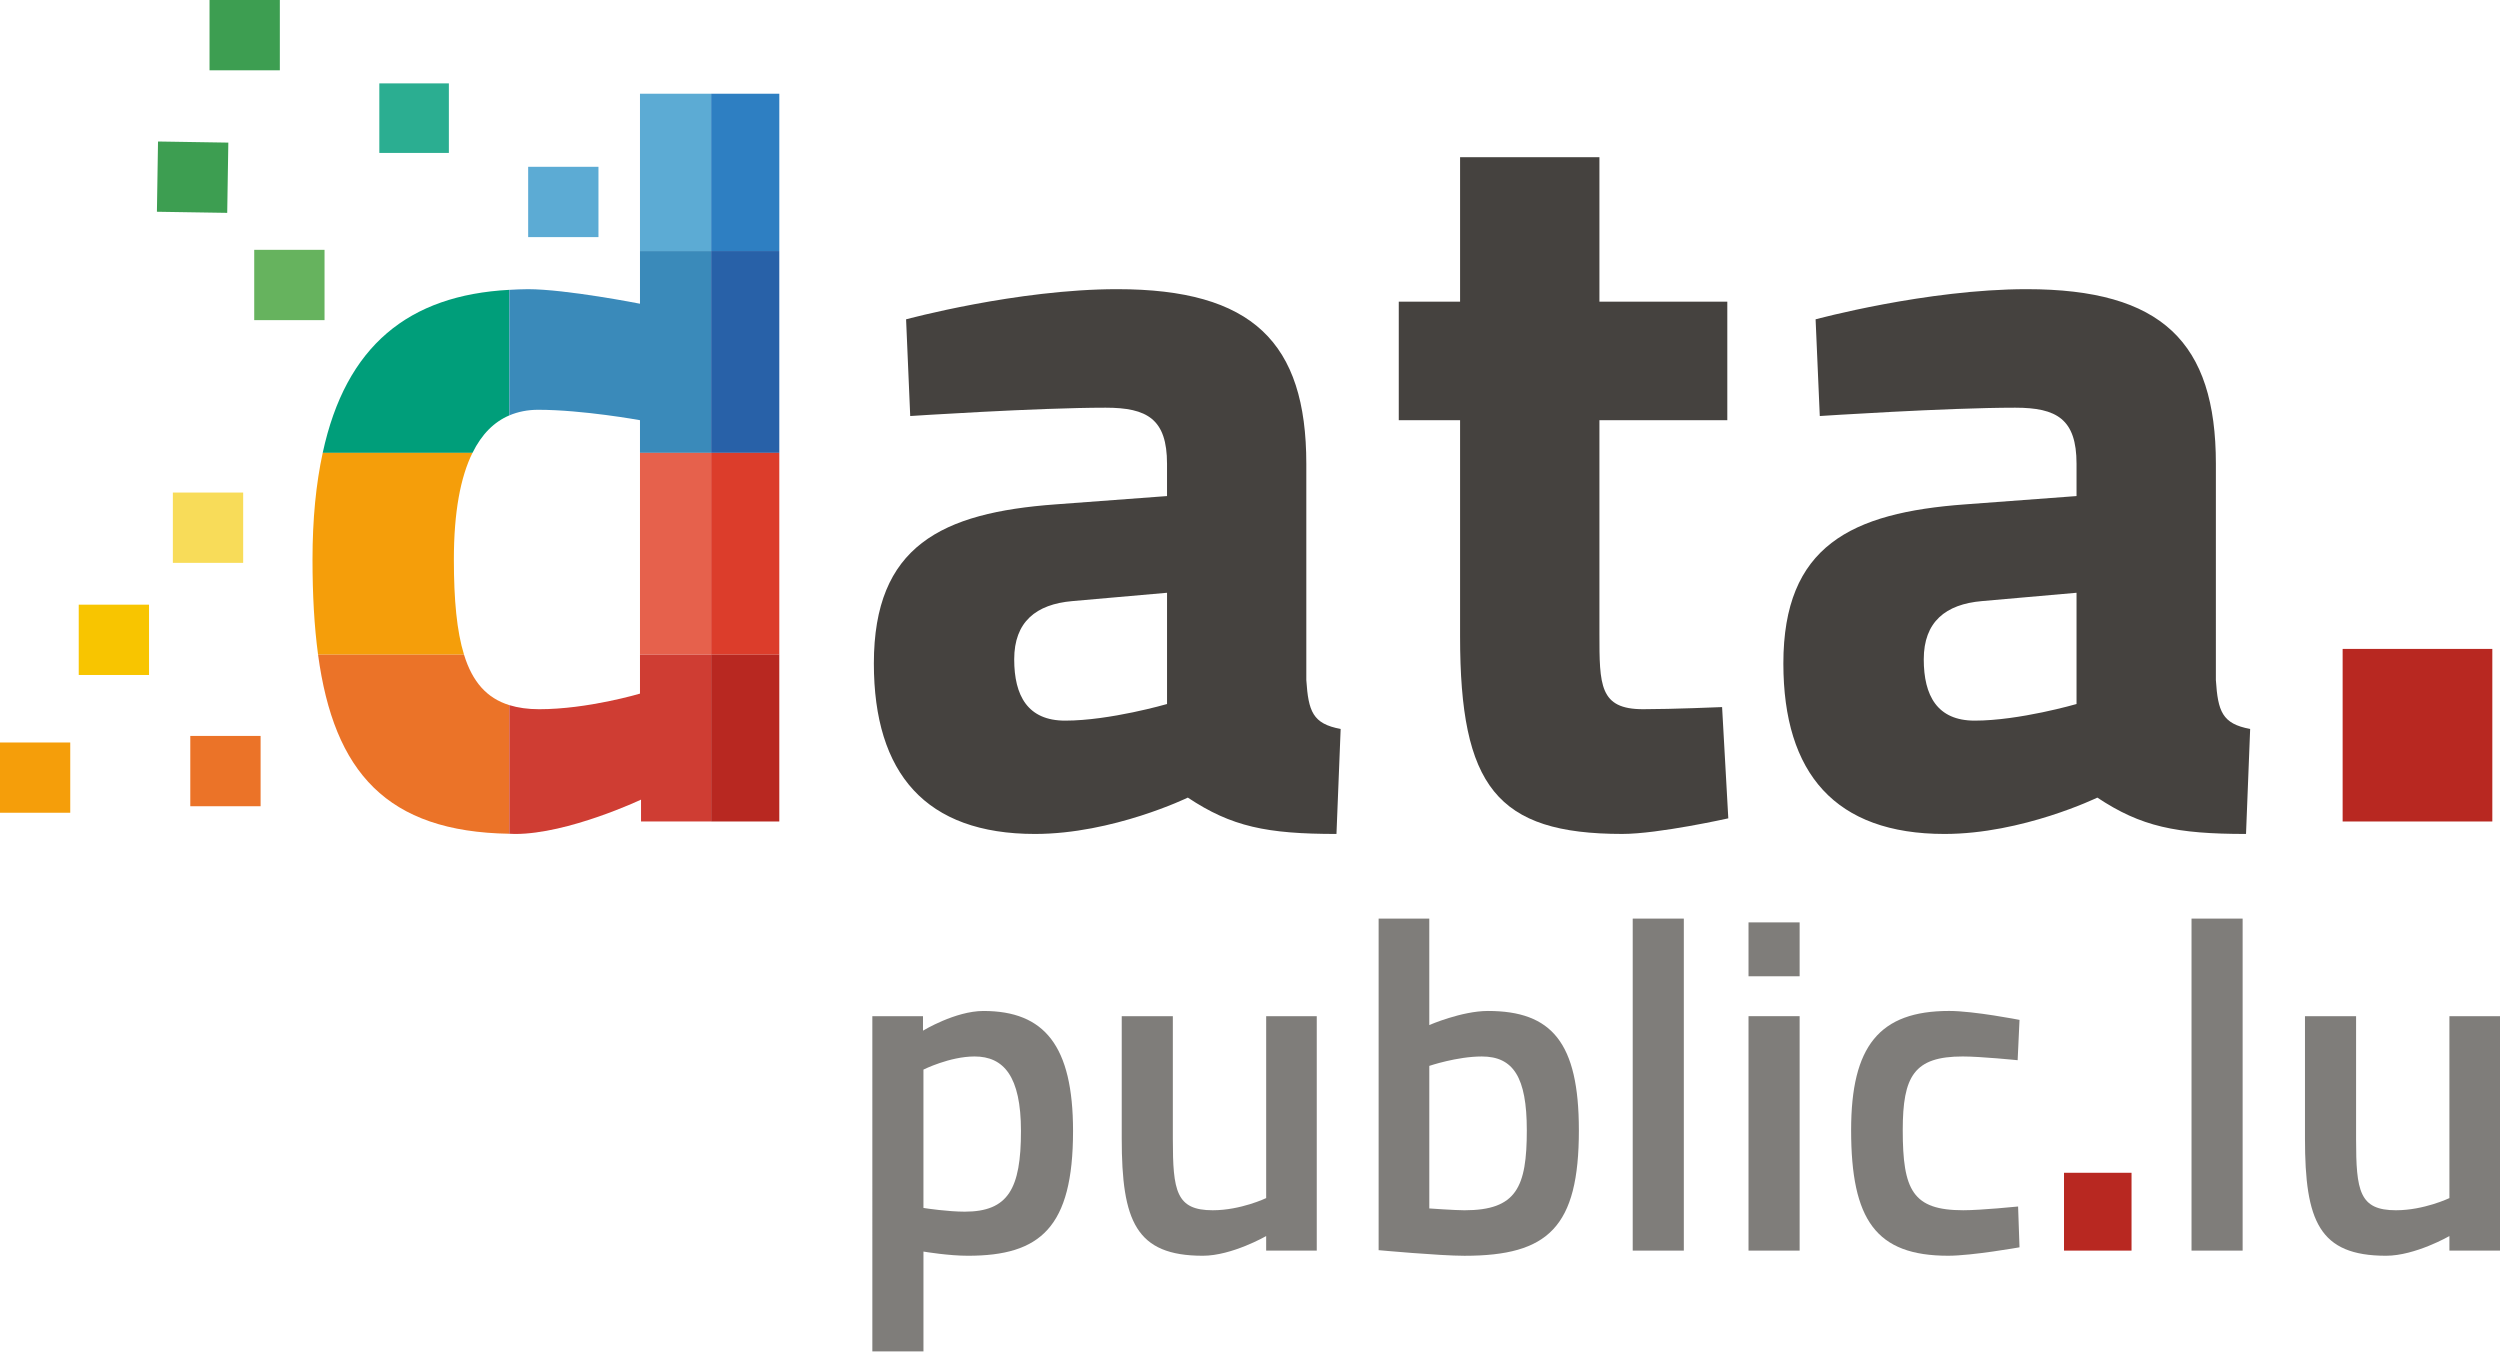
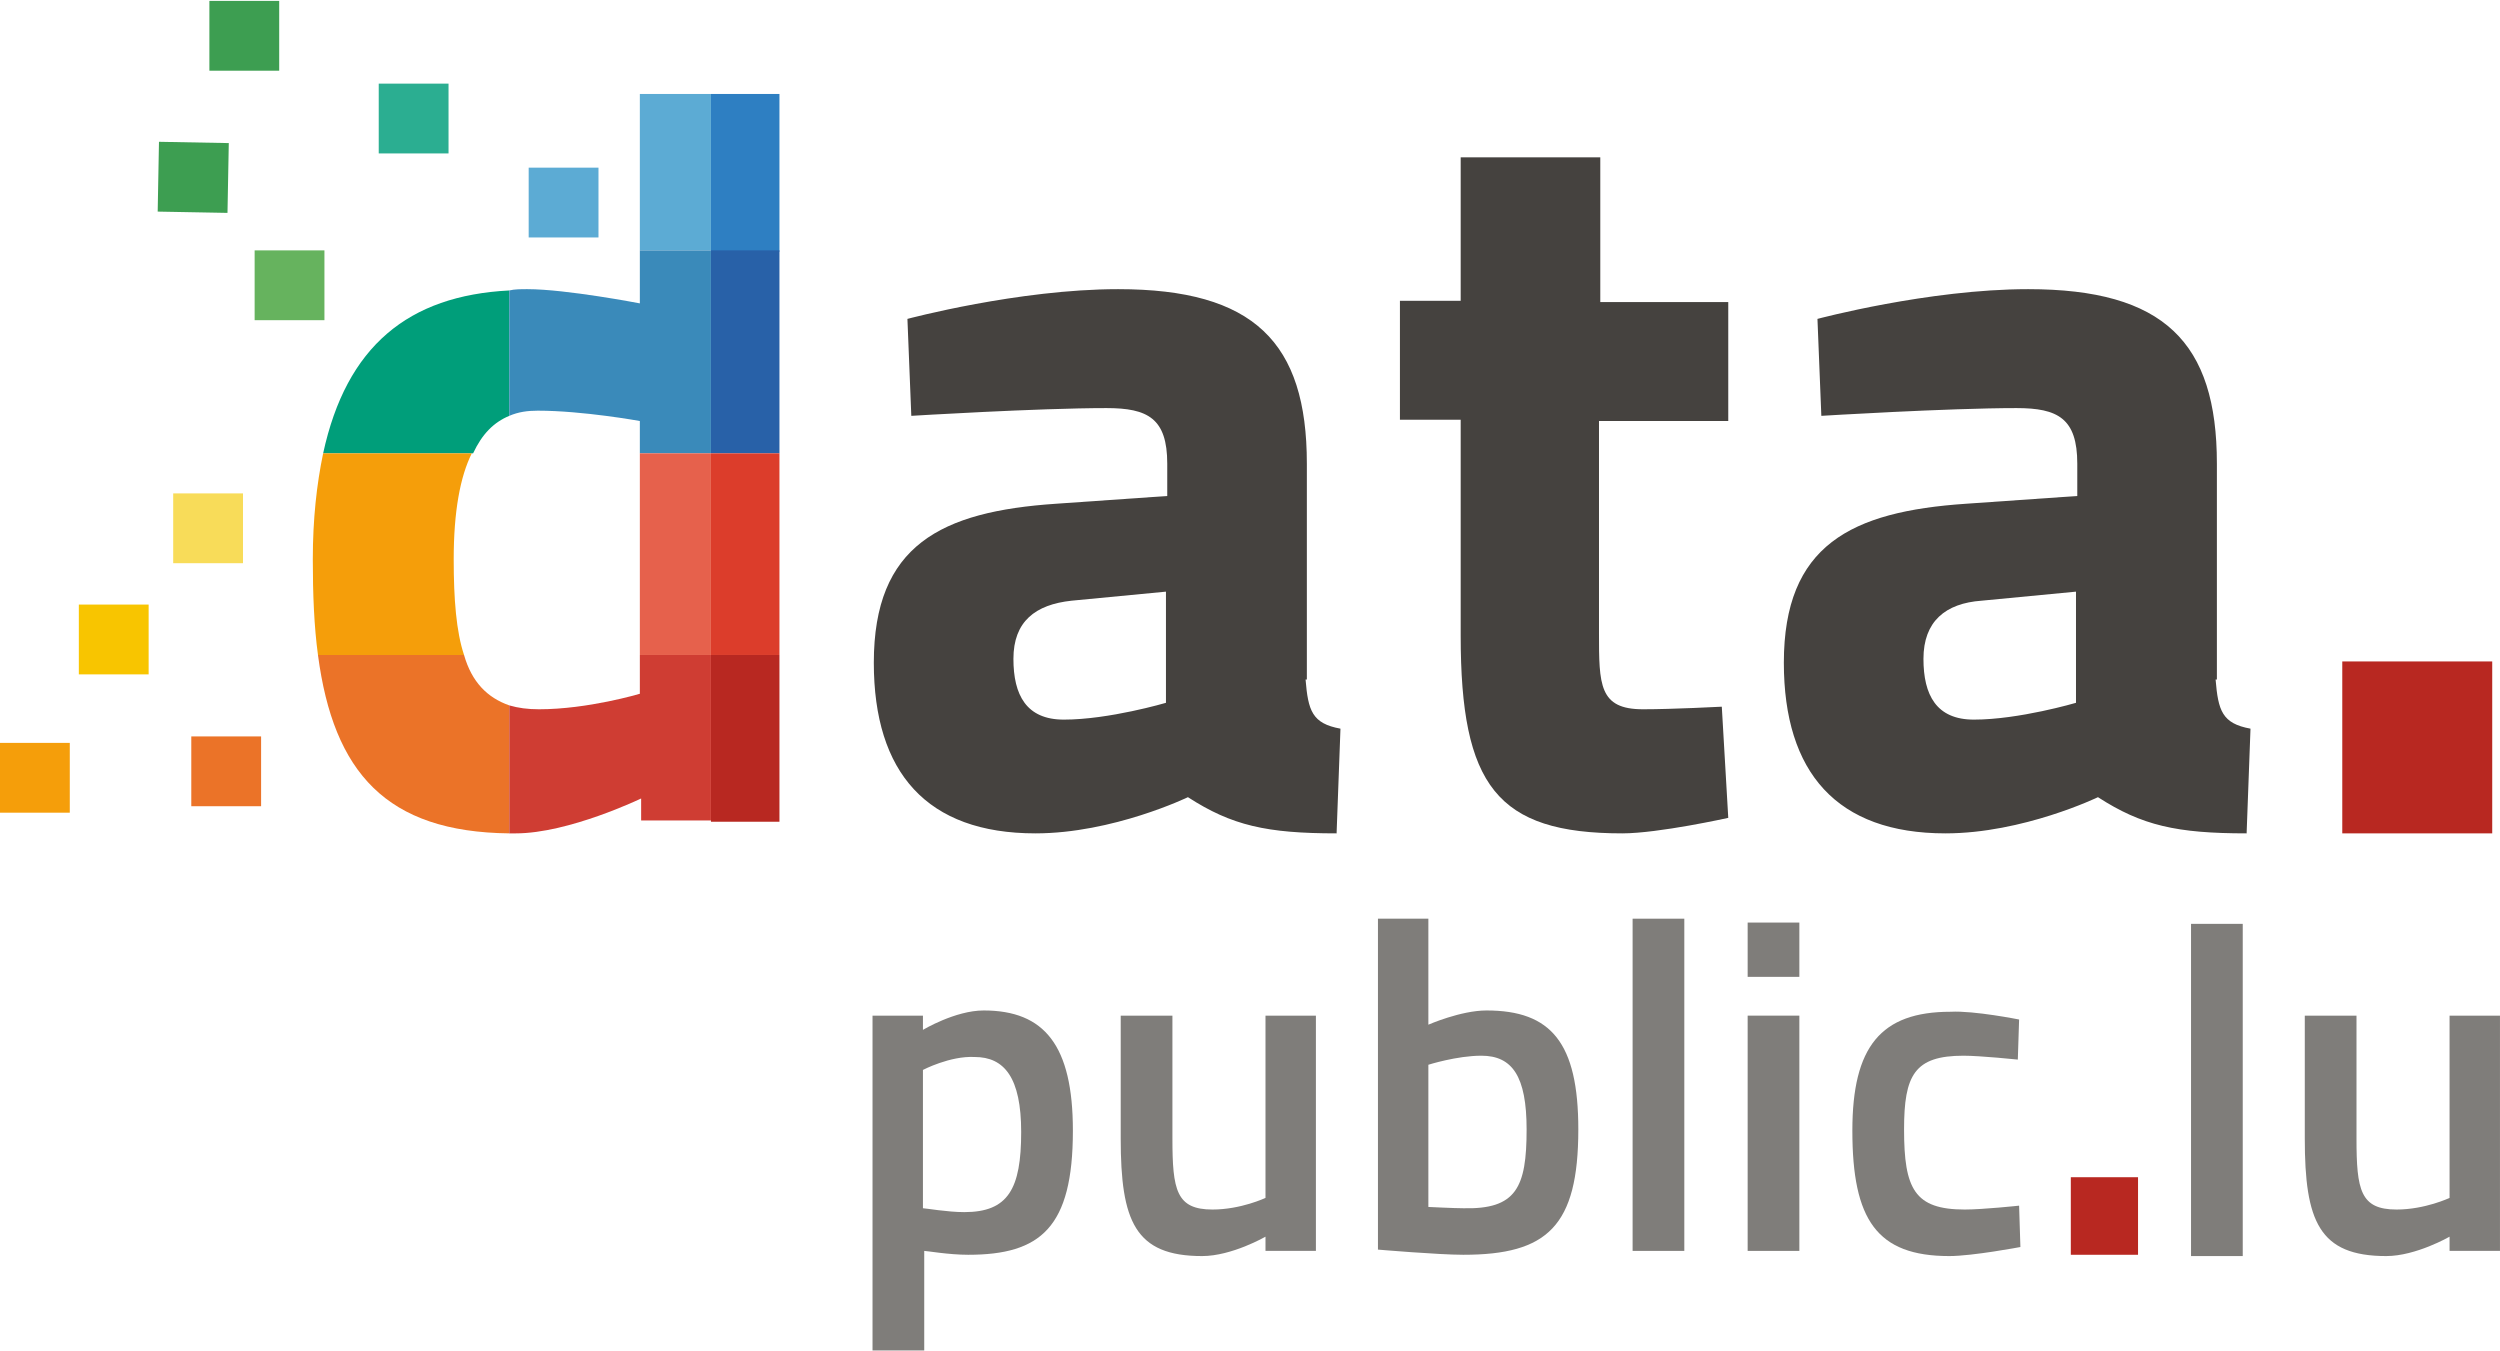
- <svg xmlns="http://www.w3.org/2000/svg" width="193.367pt" height="104.527pt" viewBox="0 0 193.367 104.527" version="1.2" id="svg3785">
-   <defs id="defs3789" />
-   <g id="surface10302" transform="translate(-16.60156,-14.23047)">
-     <path style="fill:#45423f;fill-opacity:1;fill-rule:nonzero;stroke:none" d="m 99.547,60.723 c -2.812,0.242 -4.5,1.605 -4.5,4.504 0,2.812 1.043,4.742 3.938,4.742 3.461,0 7.883,-1.285 7.883,-1.285 v -8.605 z m 18.094,6.109 c 0.164,2.414 0.484,3.379 2.656,3.781 l -0.324,8.121 c -5.387,0 -8.121,-0.562 -11.496,-2.812 0,0 -5.793,2.812 -11.824,2.812 -8.441,0 -12.461,-4.664 -12.461,-13.188 0,-9.086 5.227,-11.66 14.07,-12.305 l 8.605,-0.641 v -2.496 c 0,-3.457 -1.527,-4.34 -4.746,-4.34 -5.305,0 -15.117,0.645 -15.117,0.645 l -0.32,-7.48 c 0,0 8.602,-2.332 16.324,-2.332 10.453,0 14.633,4.102 14.633,13.508 z m 0,0" id="path3718" />
-     <path style="fill:#45423f;fill-opacity:1;fill-rule:nonzero;stroke:none" d="m 140.312,46.73 v 16.484 c 0,4.02 0,5.871 3.375,5.871 2.254,0 6.113,-0.164 6.113,-0.164 l 0.48,8.605 c 0,0 -5.387,1.207 -8.199,1.207 -9.73,0 -12.547,-3.699 -12.547,-15.277 V 46.73 h -4.742 V 37.562 h 4.742 V 26.387 H 140.312 V 37.562 h 9.891 v 9.168 z m 0,0" id="path3720" />
-     <path style="fill:#45423f;fill-opacity:1;fill-rule:nonzero;stroke:none" d="m 169.898,60.723 c -2.812,0.242 -4.5,1.605 -4.5,4.504 0,2.812 1.043,4.742 3.938,4.742 3.457,0 7.879,-1.285 7.879,-1.285 v -8.605 z m 18.094,6.109 c 0.16,2.414 0.48,3.379 2.652,3.781 l -0.32,8.121 c -5.387,0 -8.121,-0.562 -11.5,-2.812 0,0 -5.789,2.812 -11.82,2.812 -8.441,0 -12.465,-4.664 -12.465,-13.188 0,-9.086 5.227,-11.66 14.074,-12.305 l 8.602,-0.641 v -2.496 c 0,-3.457 -1.527,-4.34 -4.742,-4.34 -5.309,0 -15.117,0.645 -15.117,0.645 l -0.324,-7.48 c 0,0 8.605,-2.332 16.324,-2.332 10.457,0 14.637,4.102 14.637,13.508 z m 0,0" id="path3722" />
-     <path style="fill:#b82821;fill-opacity:1;fill-rule:nonzero;stroke:none" d="M 197.797,64.422 H 209.375 v 13.348 h -11.578 z m 0,0" id="path3724" />
-     <path style="fill:#7f7d7a;fill-opacity:1;fill-rule:nonzero;stroke:none" d="m 88.027,96.961 v 10.699 c 0.18,0.035 1.922,0.289 3.191,0.289 3.371,0 4.352,-1.777 4.352,-6.238 0,-4.242 -1.34,-5.766 -3.59,-5.766 -1.922,0 -3.953,1.016 -3.953,1.016 m -3.953,-4.133 h 3.918 v 1.121 c 0,0 2.5,-1.523 4.676,-1.523 4.715,0 6.93,2.684 6.93,9.285 0,7.473 -2.539,9.648 -8.125,9.648 -1.488,0 -3.227,-0.289 -3.445,-0.324 v 7.723 h -3.953 z m 0,0" id="path3726" />
-     <path style="fill:#7f7d7a;fill-opacity:1;fill-rule:nonzero;stroke:none" d="m 118.449,92.828 v 18.133 h -3.914 v -1.125 c 0,0 -2.648,1.523 -4.898,1.523 -5.184,0 -6.273,-2.684 -6.273,-9.066 v -9.465 h 3.953 v 9.5 c 0,4.027 0.254,5.512 3.082,5.512 2.176,0 4.137,-0.941 4.137,-0.941 V 92.828 Z m 0,0" id="path3728" />
-     <path style="fill:#7f7d7a;fill-opacity:1;fill-rule:nonzero;stroke:none" d="m 134.695,101.641 c 0,-4.102 -1.051,-5.695 -3.48,-5.695 -1.922,0 -4.062,0.727 -4.062,0.727 v 11.027 c 0,0 1.992,0.141 2.719,0.141 4.027,0 4.824,-1.777 4.824,-6.199 m 4.027,0 c 0,7.504 -2.359,9.719 -8.852,9.719 -1.922,0 -6.637,-0.434 -6.637,-0.434 V 85.281 h 3.918 v 8.234 c 0,0 2.504,-1.09 4.535,-1.09 4.93,0 7.035,2.434 7.035,9.215" id="path3730" />
-     <path style="fill:#7f7d7a;fill-opacity:1;fill-rule:nonzero;stroke:none" d="m 142.887,85.281 h 3.953 v 25.68 h -3.953 z m 0,0" id="path3732" />
-     <path style="fill:#7f7d7a;fill-opacity:1;fill-rule:nonzero;stroke:none" d="m 151.844,92.828 h 3.953 v 18.133 h -3.953 z m 0,-7.254 h 3.953 v 4.168 h -3.953 z m 0,0" id="path3734" />
-     <path style="fill:#7f7d7a;fill-opacity:1;fill-rule:nonzero;stroke:none" d="m 172.805,93.117 -0.145,3.117 c 0,0 -2.867,-0.289 -4.246,-0.289 -3.77,0 -4.641,1.523 -4.641,5.695 0,4.641 0.762,6.199 4.68,6.199 1.375,0 4.242,-0.289 4.242,-0.289 l 0.109,3.156 c 0,0 -3.664,0.652 -5.516,0.652 -5.582,0 -7.508,-2.758 -7.508,-9.719 0,-6.492 2.18,-9.215 7.582,-9.215 1.922,0 5.441,0.691 5.441,0.691" id="path3736" />
-     <path style="fill:#b82821;fill-opacity:1;fill-rule:nonzero;stroke:none" d="m 176.246,104.941 h 5.223 v 6.02 h -5.223 z m 0,0" id="path3738" />
-     <path style="fill:#7f7d7a;fill-opacity:1;fill-rule:nonzero;stroke:none" d="m 186.109,85.281 h 3.953 v 25.68 h -3.953 z m 0,0" id="path3740" />
-     <path style="fill:#7f7d7a;fill-opacity:1;fill-rule:nonzero;stroke:none" d="m 209.969,92.828 v 18.133 h -3.914 v -1.125 c 0,0 -2.648,1.523 -4.898,1.523 -5.184,0 -6.273,-2.684 -6.273,-9.066 v -9.465 h 3.953 v 9.5 c 0,4.027 0.254,5.512 3.082,5.512 2.176,0 4.137,-0.941 4.137,-0.941 V 92.828 Z m 0,0" id="path3742" />
-     <path style="fill:#009e7a;fill-opacity:1;fill-rule:nonzero;stroke:none" d="M 55.996,46.359 V 36.648 C 48.227,37.062 43.352,40.953 41.562,49.258 h 11.586 c 0.711,-1.449 1.676,-2.398 2.848,-2.898" id="path3744" />
-     <path style="fill:#f59e0a;fill-opacity:1;fill-rule:nonzero;stroke:none" d="m 51.707,57.504 c 0,-3.664 0.512,-6.371 1.438,-8.246 H 41.562 c -0.516,2.383 -0.789,5.109 -0.789,8.246 0,2.715 0.133,5.168 0.43,7.363 h 11.289 c -0.559,-1.809 -0.785,-4.23 -0.785,-7.363" id="path3746" />
-     <path style="fill:#eb7328;fill-opacity:1;fill-rule:nonzero;stroke:none" d="M 52.492,64.867 H 41.203 c 1.227,9.09 5.32,13.703 14.793,13.852 v -9.949 c -1.742,-0.539 -2.855,-1.797 -3.504,-3.902" id="path3748" />
-     <path style="fill:#5cabd4;fill-opacity:1;fill-rule:nonzero;stroke:none" d="m 66.102,33.648 h 5.504 V 21.48 h -5.504 z m 0,0" id="path3750" />
-     <path style="fill:#3a8aba;fill-opacity:1;fill-rule:nonzero;stroke:none" d="m 57.418,36.598 c -0.488,0 -0.953,0.027 -1.422,0.051 v 9.711 c 0.676,-0.285 1.418,-0.434 2.227,-0.434 3.457,0 7.879,0.805 7.879,0.805 v 2.527 h 5.504 V 33.648 h -5.504 v 4.074 c 0,0 -5.707,-1.125 -8.684,-1.125" id="path3752" />
-     <path style="fill:#e6614c;fill-opacity:1;fill-rule:nonzero;stroke:none" d="m 66.102,64.867 h 5.504 V 49.258 h -5.504 z m 0,0" id="path3754" />
-     <path style="fill:#cf3d33;fill-opacity:1;fill-rule:nonzero;stroke:none" d="m 66.102,64.867 v 3.012 c 0,0 -4.02,1.207 -7.801,1.207 -0.871,0 -1.633,-0.109 -2.305,-0.316 v 9.949 c 0.156,0 0.297,0.016 0.457,0.016 4.102,0 9.73,-2.656 9.73,-2.656 v 1.691 h 5.422 V 64.867 Z m 0,0" id="path3756" />
-     <path style="fill:#2e7fc2;fill-opacity:1;fill-rule:nonzero;stroke:none" d="m 76.879,21.48 h -5.273 v 12.168 h 5.273 z m 0,0" id="path3758" />
-     <path style="fill:#2861a8;fill-opacity:1;fill-rule:nonzero;stroke:none" d="m 71.605,49.258 h 5.273 V 33.648 h -5.273 z m 0,0" id="path3760" />
-     <path style="fill:#dc3d2b;fill-opacity:1;fill-rule:nonzero;stroke:none" d="m 71.605,64.867 h 5.273 V 49.258 h -5.273 z m 0,0" id="path3762" />
-     <path style="fill:#b82821;fill-opacity:1;fill-rule:nonzero;stroke:none" d="m 71.605,77.77 h 5.273 v -12.906 h -5.273 z m 0,0" id="path3764" />
-     <path style="fill:#3d9e51;fill-opacity:1;fill-rule:nonzero;stroke:none" d="m 38.246,19.668 h -5.438 v -5.438 h 5.438 z m 0,0" id="path3766" />
-     <path style="fill:#66b35e;fill-opacity:1;fill-rule:nonzero;stroke:none" d="m 41.703,38.992 h -5.438 v -5.438 h 5.438 z m 0,0" id="path3768" />
-     <path style="fill:#5cabd4;fill-opacity:1;fill-rule:nonzero;stroke:none" d="m 62.891,32.57 h -5.438 v -5.438 h 5.438 z m 0,0" id="path3770" />
-     <path style="fill:#2bae91;fill-opacity:1;fill-rule:nonzero;stroke:none" d="m 51.32,26.059 h -5.379 v -5.379 h 5.379 z m 0,0" id="path3772" />
-     <path style="fill:#f8dc59;fill-opacity:1;fill-rule:nonzero;stroke:none" d="m 35.41,57.766 h -5.438 v -5.438 h 5.438 z m 0,0" id="path3774" />
-     <path style="fill:#f8c500;fill-opacity:1;fill-rule:nonzero;stroke:none" d="m 28.129,66.438 h -5.438 V 61 h 5.438 z m 0,0" id="path3776" />
-     <path style="fill:#3d9e51;fill-opacity:1;fill-rule:nonzero;stroke:none" d="m 34.176,30.695 -5.438,-0.086 0.086,-5.434 5.438,0.086 z m 0,0" id="path3778" />
-     <path style="fill:#eb7328;fill-opacity:1;fill-rule:nonzero;stroke:none" d="m 36.758,76.59 h -5.438 v -5.438 h 5.438 z m 0,0" id="path3780" />
-     <path style="fill:#f59e0a;fill-opacity:1;fill-rule:nonzero;stroke:none" d="m 22.035,77.094 h -5.434 v -5.434 h 5.434 z m 0,0" id="path3782" />
+ <svg xmlns="http://www.w3.org/2000/svg" enable-background="new 0 0 193.4 104.5" viewBox="0 0 193.4 104.5">
+   <g transform="translate(-16.60156 -14.23047)">
+     <path d="m99.5 60.7c-2.8.3-4.5 1.6-4.5 4.5 0 2.8 1 4.7 3.9 4.7 3.5 0 7.9-1.3 7.9-1.3v-8.6zm18.1 6.1c.2 2.4.5 3.4 2.7 3.8l-.3 8.1c-5.4 0-8.1-.6-11.5-2.8 0 0-5.8 2.8-11.8 2.8-8.4 0-12.5-4.7-12.5-13.2 0-9.1 5.2-11.7 14.1-12.3l8.6-.6v-2.5c0-3.5-1.5-4.3-4.7-4.3-5.3 0-15.1.6-15.1.6l-.3-7.5s8.6-2.3 16.3-2.3c10.5 0 14.6 4.1 14.6 13.5v16.7z" fill="#45423f" />
+     <path d="m140.3 46.7v16.5c0 4 0 5.9 3.4 5.9 2.3 0 6.1-.2 6.1-.2l.5 8.6s-5.4 1.2-8.2 1.2c-9.7 0-12.5-3.7-12.5-15.3v-16.7h-4.7v-9.2h4.7v-11.1h10.8v11.2h9.9v9.2h-10z" fill="#45423f" />
+     <path d="m169.9 60.7c-2.8.2-4.5 1.6-4.5 4.5 0 2.8 1 4.7 3.9 4.7 3.5 0 7.9-1.3 7.9-1.3v-8.6zm18.1 6.1c.2 2.4.5 3.4 2.7 3.8l-.3 8.1c-5.4 0-8.1-.6-11.5-2.8 0 0-5.8 2.8-11.8 2.8-8.4 0-12.5-4.7-12.5-13.2 0-9.1 5.2-11.7 14.1-12.3l8.6-.6v-2.5c0-3.5-1.5-4.3-4.7-4.3-5.3 0-15.1.6-15.1.6l-.3-7.5s8.6-2.3 16.3-2.3c10.5 0 14.6 4.1 14.6 13.5v16.7z" fill="#45423f" />
+     <path d="m197.8 65.4h11.6v13.3h-11.6z" fill="#b82821" />
+     <g fill="#7f7d7a">
+       <path d="m88 97v10.7c.2 0 1.9.3 3.2.3 3.4 0 4.4-1.8 4.4-6.2 0-4.2-1.3-5.8-3.6-5.8-1.9-.1-4 1-4 1m-3.9-4.2h3.9v1.1s2.5-1.5 4.7-1.5c4.7 0 6.9 2.7 6.9 9.3 0 7.5-2.5 9.6-8.1 9.6-1.5 0-3.2-.3-3.4-.3v7.7h-4z" />
+       <path d="m118.4 92.8v18.2h-3.9v-1.1s-2.6 1.5-4.9 1.5c-5.2 0-6.3-2.7-6.3-9.1v-9.5h4v9.5c0 4 .3 5.5 3.1 5.5 2.2 0 4.1-.9 4.1-.9v-14.1z" />
+       <path d="m134.7 101.6c0-4.1-1.1-5.7-3.5-5.7-1.9 0-4.1.7-4.1.7v11s2 .1 2.7.1c4.1.1 4.9-1.6 4.9-6.1m4 0c0 7.5-2.4 9.7-8.9 9.7-1.9 0-6.6-.4-6.6-.4v-25.6h3.9v8.2s2.5-1.1 4.5-1.1c5 0 7.1 2.5 7.1 9.2" />
+       <path d="m142.9 85.3h4v25.7h-4z" />
+       <path d="m151.8 92.8h4v18.2h-4zm0-7.2h4v4.2h-4z" />
+       <path d="m172.8 93.1-.1 3.1s-2.9-.3-4.2-.3c-3.8 0-4.6 1.5-4.6 5.7 0 4.6.8 6.2 4.7 6.2 1.4 0 4.2-.3 4.2-.3l.1 3.2s-3.7.7-5.5.7c-5.6 0-7.5-2.8-7.5-9.7 0-6.5 2.2-9.2 7.6-9.2 1.8-.1 5.3.6 5.3.6" />
+     </g>
+     <path d="m176.8 105.3h5.2v6h-5.2z" fill="#b82821" />
+     <path d="m186.1 85.7h4v25.7h-4z" fill="#7f7d7a" />
+     <path d="m210 92.8v18.2h-3.9v-1.1s-2.6 1.5-4.9 1.5c-5.2 0-6.3-2.7-6.3-9.1v-9.5h4v9.5c0 4 .3 5.5 3.1 5.5 2.2 0 4.1-.9 4.1-.9v-14.1z" fill="#7f7d7a" />
+     <path d="m56 46.4v-9.7c-7.8.4-12.6 4.3-14.4 12.6h11.6c.7-1.5 1.6-2.4 2.8-2.9" fill="#009e7a" />
+     <path d="m51.7 57.5c0-3.7.5-6.4 1.4-8.2h-11.5c-.5 2.4-.8 5.1-.8 8.2 0 2.7.1 5.2.4 7.4h11.3c-.6-1.8-.8-4.3-.8-7.4" fill="#f59e0a" />
+     <path d="m52.5 64.9h-11.3c1.2 9.1 5.3 13.7 14.8 13.8v-9.9c-1.7-.6-2.9-1.8-3.5-3.9" fill="#eb7328" />
+     <path d="m66.1 33.6h5.5v-12.1h-5.5z" fill="#5cabd4" />
+     <path d="m57.4 36.6c-.5 0-1 0-1.4.1v9.7c.7-.3 1.4-.4 2.2-.4 3.5 0 7.9.8 7.9.8v2.5h5.5v-15.7h-5.5v4.1s-5.7-1.1-8.7-1.1" fill="#3a8aba" />
+     <path d="m66.1 64.9h5.5v-15.6h-5.5z" fill="#e6614c" />
+     <path d="m66.1 64.9v3s-4 1.2-7.8 1.2c-.9 0-1.6-.1-2.3-.3v9.9h.5c4.1 0 9.7-2.7 9.7-2.7v1.7h5.4v-12.8z" fill="#cf3d33" />
+     <path d="m76.9 21.5h-5.3v12.2h5.3z" fill="#2e7fc2" />
+     <path d="m71.6 49.3h5.3v-15.7h-5.3z" fill="#2861a8" />
+     <path d="m71.6 64.9h5.3v-15.6h-5.3z" fill="#dc3d2b" />
+     <path d="m71.6 77.8h5.3v-12.9h-5.3z" fill="#b82821" />
+     <path d="m38.2 19.7h-5.4v-5.4h5.4z" fill="#3d9e51" />
+     <path d="m41.7 39h-5.4v-5.4h5.4z" fill="#66b35e" />
+     <path d="m62.9 32.6h-5.4v-5.4h5.4z" fill="#5cabd4" />
+     <path d="m51.3 26.1h-5.4v-5.4h5.4z" fill="#2bae91" />
+     <path d="m35.4 57.8h-5.4v-5.4h5.4z" fill="#f8dc59" />
+     <path d="m28.1 66.4h-5.4v-5.4h5.4z" fill="#f8c500" />
+     <path d="m34.2 30.7-5.4-.1.1-5.4 5.4.1z" fill="#3d9e51" />
+     <path d="m36.8 76.6h-5.4v-5.4h5.4z" fill="#eb7328" />
+     <path d="m22 77.1h-5.4v-5.4h5.4z" fill="#f59e0a" />
  </g>
</svg>
